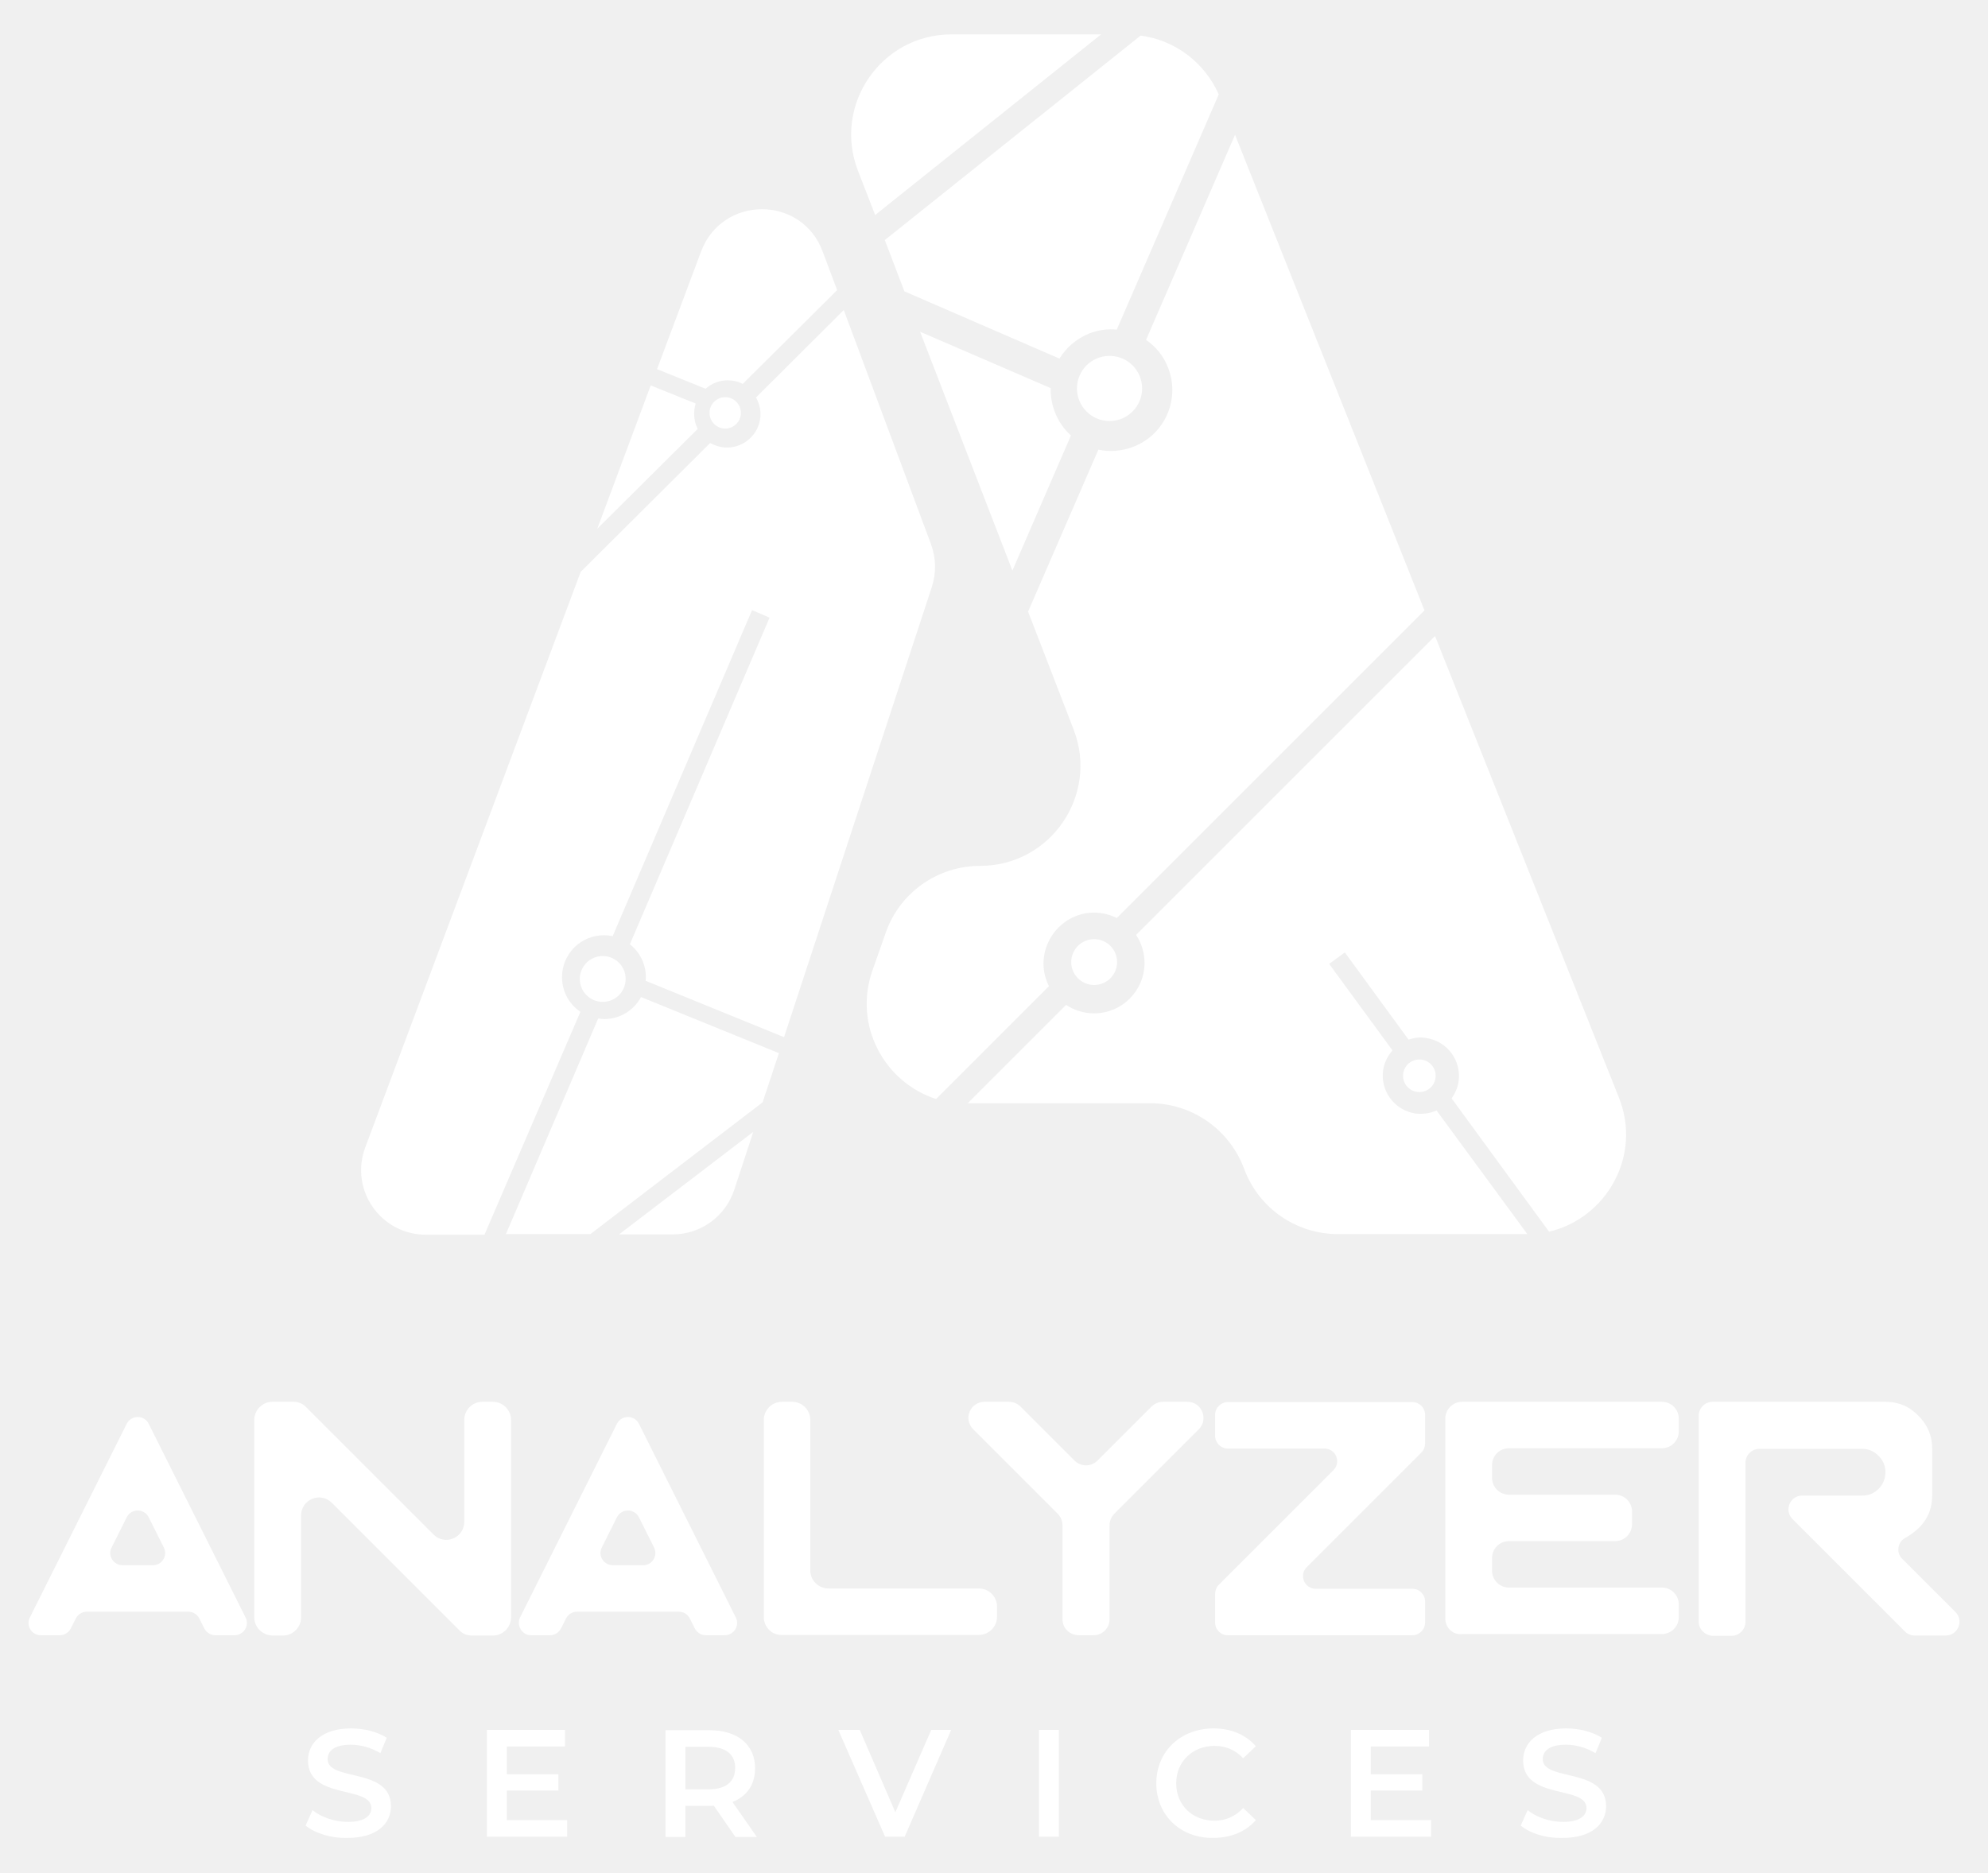
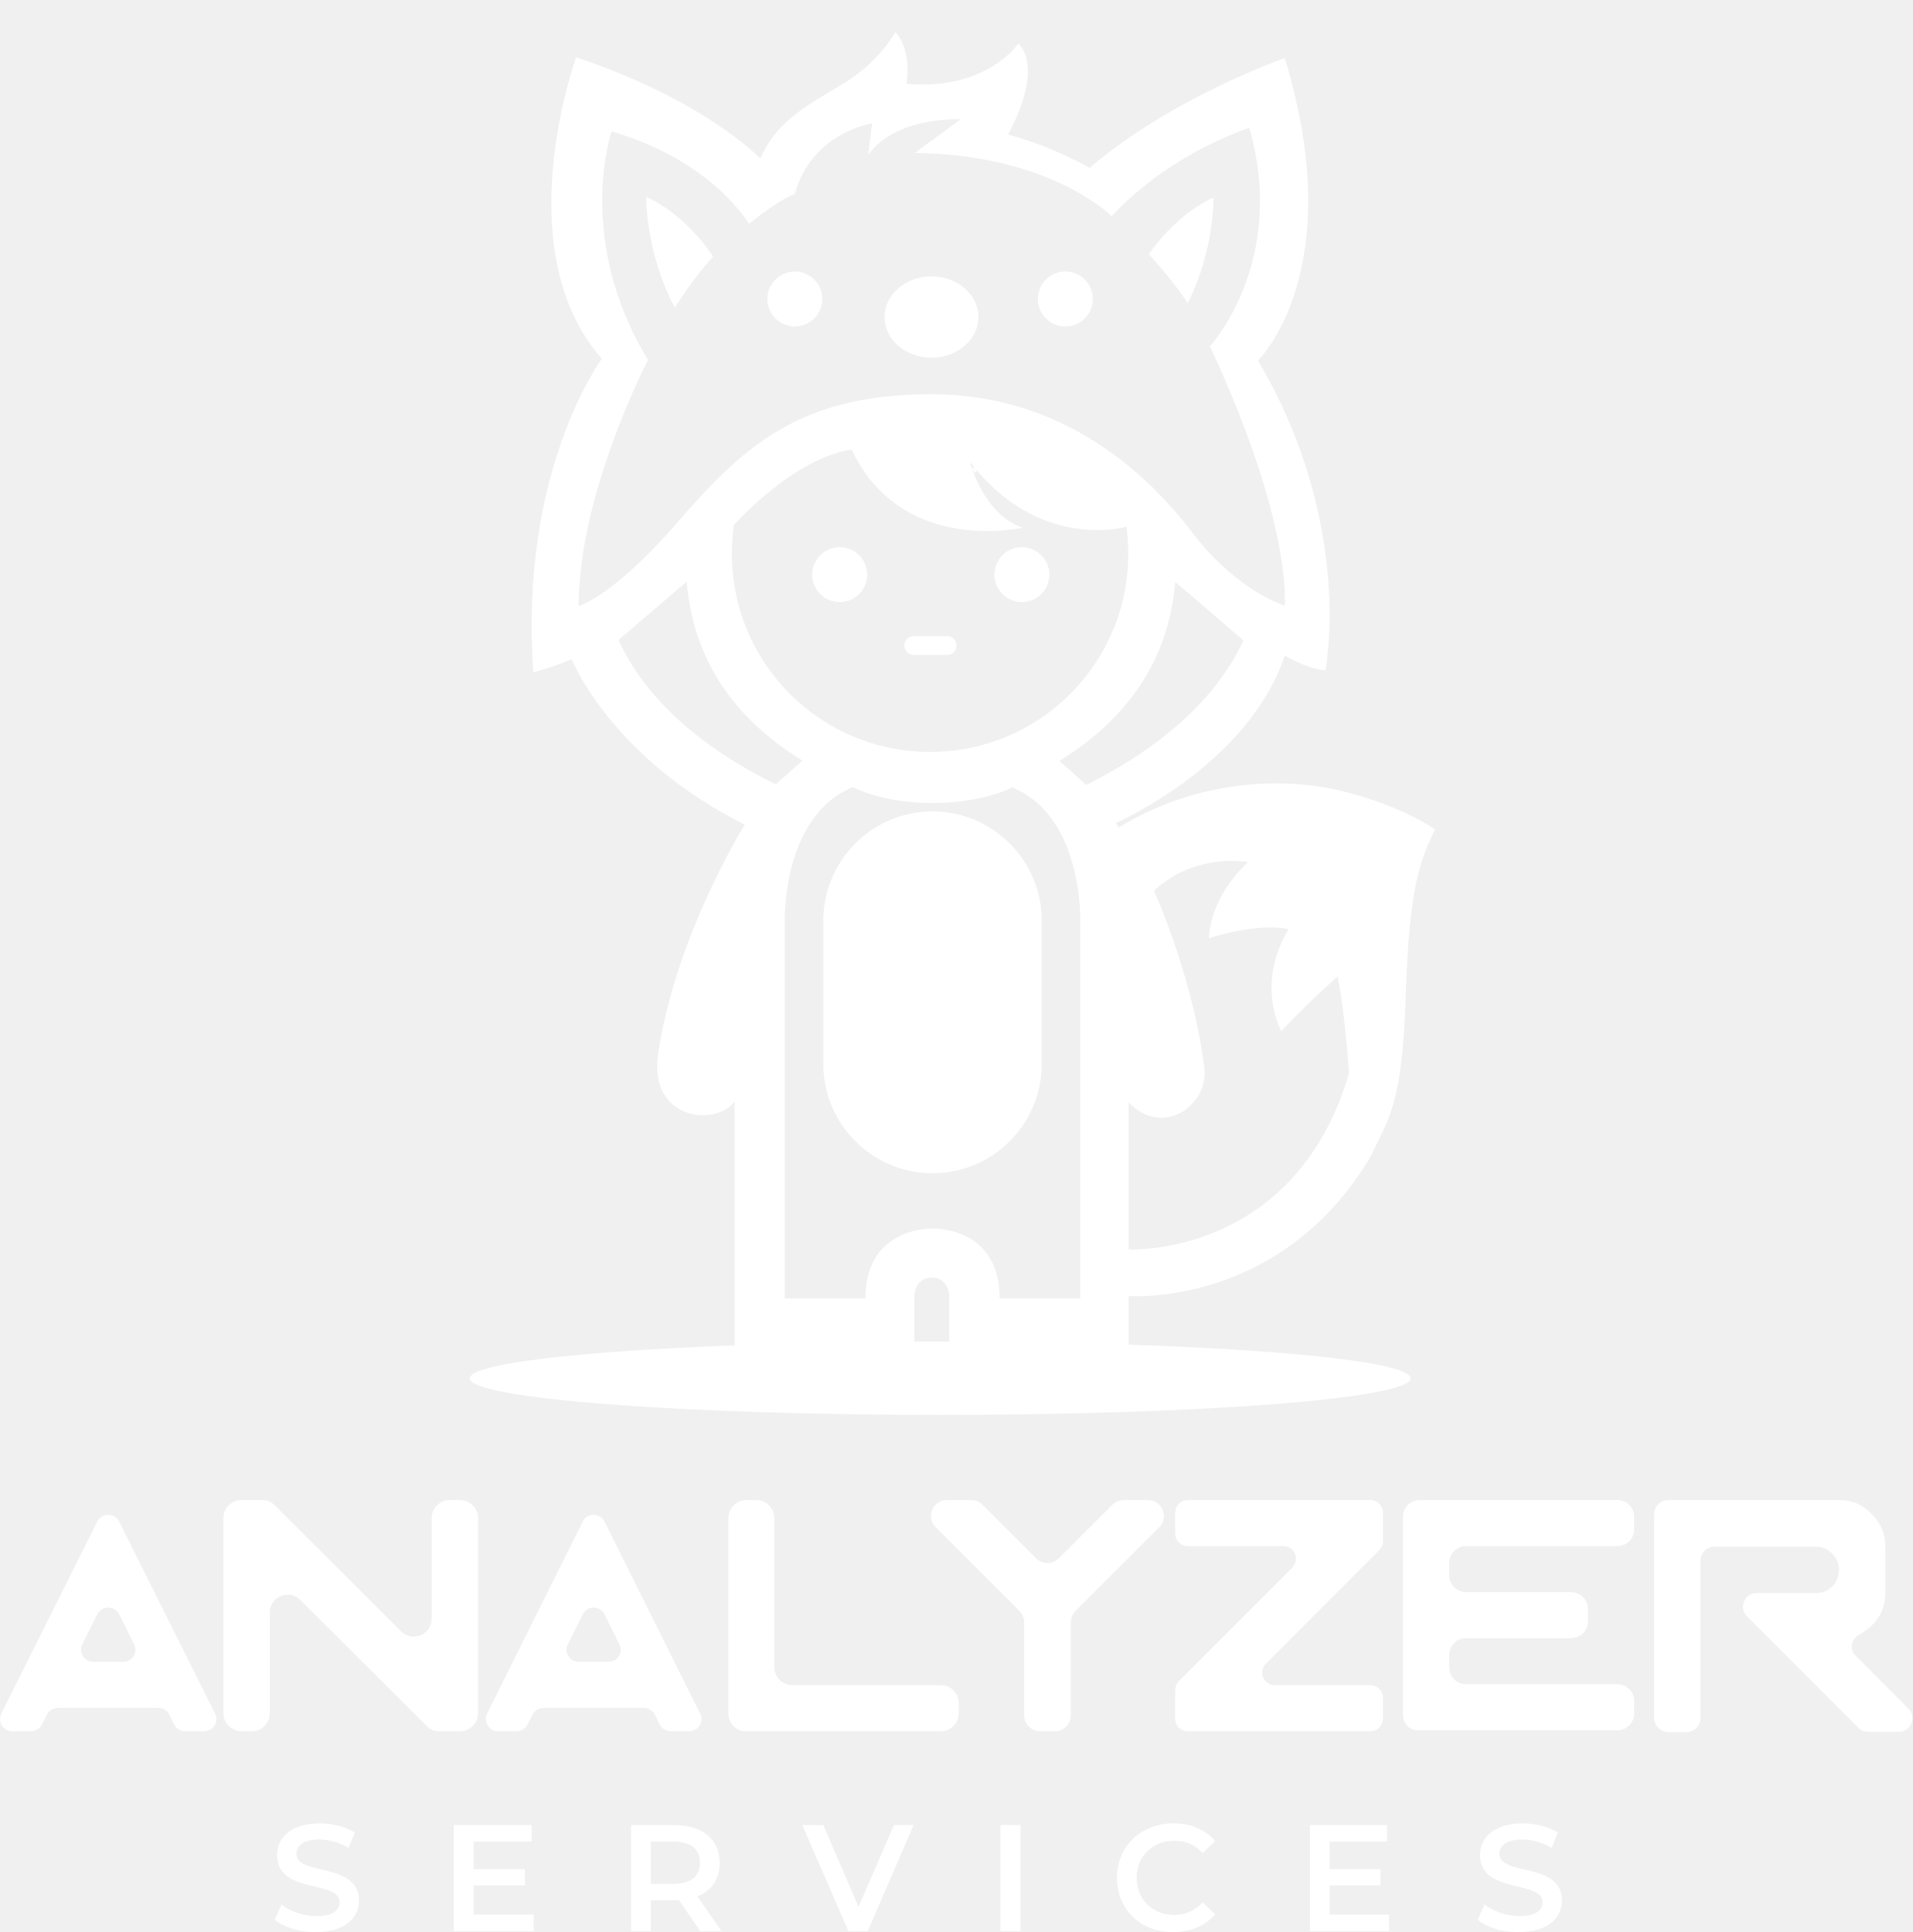
- <svg xmlns="http://www.w3.org/2000/svg" version="1.1" id="Capa_1" x="0px" y="0px" viewBox="0 0 659 621" style="enable-background:new 0 0 659 621;" xml:space="preserve">
-   <style type="text/css">
- 	.st0{fill:#FFFFFF;}
- </style>
-   <g>
-     <g>
-       <path class="st0" d="M84.3,536.3v-65.5c0-3.3,2.7-6,6-6h7c1.6,0,3.1,0.6,4.2,1.8l42.2,42.2c3.8,3.8,10.2,1.1,10.2-4.2v-33.8    c0-3.3,2.7-6,6-6h3.5c3.3,0,6,2.7,6,6v65.5c0,3.3-2.7,6-6,6h-7c-1.6,0-3.1-0.6-4.2-1.8L110,498.3c-3.8-3.8-10.2-1.1-10.2,4.2v33.8    c0,3.3-2.7,6-6,6h-3.5C87,542.2,84.3,539.6,84.3,536.3z" />
-       <path class="st0" d="M253.2,536.2v-65.4c0-3.3,2.7-6,6-6h3.4c3.3,0,6,2.7,6,6v49.9c0,3.3,2.7,6,6,6h49.9c3.3,0,6,2.7,6,6v3.4    c0,3.3-2.7,6-6,6h-65.4C255.9,542.2,253.2,539.5,253.2,536.2z" />
-       <path class="st0" d="M352.2,536.9v-31.2c0-1.4-0.6-2.8-1.6-3.8l-28-28c-3.4-3.4-1-9.1,3.8-9.1h8.1c1.4,0,2.8,0.6,3.8,1.6    l17.9,17.9c2.1,2.1,5.5,2.1,7.6,0l17.9-17.9c1-1,2.4-1.6,3.8-1.6h8.1c4.8,0,7.1,5.8,3.8,9.1l-28,28c-1,1-1.6,2.4-1.6,3.8v31.2    c0,3-2.4,5.3-5.3,5.3h-4.8C354.6,542.2,352.2,539.9,352.2,536.9z" />
-       <path class="st0" d="M402.8,538v-9.5c0-1.1,0.4-2.2,1.2-3l38-38c2.7-2.7,0.8-7.2-3-7.2h-32c-2.3,0-4.2-1.9-4.2-4.2v-7    c0-2.3,1.9-4.2,4.2-4.2h61.2c2.3,0,4.2,1.9,4.2,4.2v9.5c0,1.1-0.4,2.2-1.2,3l-38,38c-2.7,2.7-0.8,7.2,3,7.2h32    c2.3,0,4.2,1.9,4.2,4.2v7c0,2.3-1.9,4.2-4.2,4.2H407C404.7,542.2,402.8,540.4,402.8,538z" />
-       <path class="st0" d="M479.1,536.6v-66.2c0-3.1,2.5-5.6,5.6-5.6h66.2c3.1,0,5.6,2.5,5.6,5.6v4.2c0,3.1-2.5,5.6-5.6,5.6h-50.7    c-3.1,0-5.6,2.5-5.6,5.6v4.2c0,3.1,2.5,5.6,5.6,5.6h35.2c3.1,0,5.6,2.5,5.6,5.6v4.2c0,3.1-2.5,5.6-5.6,5.6h-35.2    c-3.1,0-5.6,2.5-5.6,5.6v4.2c0,3.1,2.5,5.6,5.6,5.6h50.7c3.1,0,5.6,2.5,5.6,5.6v4.2c0,3.1-2.5,5.6-5.6,5.6h-66.2    C481.6,542.2,479.1,539.7,479.1,536.6z" />
-       <path class="st0" d="M563.1,537.7v-68.3c0-2.5,2.1-4.6,4.6-4.6H625c4.3,0,7.9,1.5,10.9,4.6c3.1,3.1,4.6,6.7,4.6,10.9v15.5    c0,4.4-1.5,8-4.6,11c-1.3,1.2-2.7,2.2-4.1,3c-2.7,1.3-3.4,4.9-1.3,7l17.7,17.7c2.9,2.9,0.8,7.8-3.2,7.8h-10.3    c-1.2,0-2.4-0.5-3.2-1.3l-37.3-37.3c-2.9-2.9-0.8-7.8,3.2-7.8h19.9c2.1,0,3.9-0.7,5.4-2.2c1.5-1.5,2.3-3.4,2.3-5.6    c0-2.1-0.8-3.9-2.3-5.4c-1.5-1.5-3.3-2.3-5.4-2.3h-34.1c-2.5,0-4.6,2.1-4.6,4.6v52.8c0,2.5-2.1,4.6-4.6,4.6h-6.3    C565.1,542.2,563.1,540.2,563.1,537.7z" />
-       <path class="st0" d="M172.4,536.3l32.1-64.2c1.5-3,5.8-3,7.3,0l32.1,64.2c1.4,2.7-0.6,5.9-3.7,5.9H234c-1.6,0-3-0.9-3.7-2.3    l-1.6-3.2c-0.7-1.4-2.1-2.3-3.7-2.3h-33.7c-1.6,0-3,0.9-3.7,2.3l-1.6,3.2c-0.7,1.4-2.1,2.3-3.7,2.3h-6.3    C173.1,542.2,171.1,539,172.4,536.3z M216.8,513.1l-5-10c-1.5-3-5.8-3-7.3,0l-5,10c-1.4,2.7,0.6,5.9,3.7,5.9h10    C216.2,519,218.2,515.8,216.8,513.1z" />
-       <path class="st0" d="M9.9,536.3L42,472.1c1.5-3,5.8-3,7.3,0l32.1,64.2c1.4,2.7-0.6,5.9-3.7,5.9h-6.3c-1.6,0-3-0.9-3.7-2.3    l-1.6-3.2c-0.7-1.4-2.1-2.3-3.7-2.3H28.8c-1.6,0-3,0.9-3.7,2.3l-1.6,3.2c-0.7,1.4-2.1,2.3-3.7,2.3h-6.3    C10.5,542.2,8.5,539,9.9,536.3z M54.3,513.1l-5-10c-1.5-3-5.8-3-7.3,0l-5,10c-1.4,2.7,0.6,5.9,3.7,5.9h10    C53.7,519,55.7,515.8,54.3,513.1z" />
-     </g>
-     <g>
-       <g>
-         <path class="st0" d="M101.3,605.3l2.3-5.1c2.8,2.3,7.3,3.9,11.7,3.9c5.5,0,7.8-2,7.8-4.6c0-7.6-21-2.6-21-15.8     c0-5.7,4.6-10.6,14.3-10.6c4.2,0,8.7,1.1,11.8,3.1l-2.1,5.1c-3.2-1.9-6.7-2.8-9.8-2.8c-5.5,0-7.7,2.1-7.7,4.8     c0,7.5,21,2.6,21,15.6c0,5.7-4.6,10.5-14.3,10.5C109.8,609.6,104.3,607.8,101.3,605.3z" />
-         <path class="st0" d="M188,603.5v5.5h-26.6v-35.4h25.9v5.5H168v9.2h17.1v5.4H168v9.8H188z" />
-         <path class="st0" d="M243.8,609.1l-7.2-10.4c-0.5,0.1-0.9,0.1-1.4,0.1h-8v10.3h-6.6v-35.4h14.6c9.3,0,15.1,4.8,15.1,12.6     c0,5.4-2.7,9.3-7.5,11.2l8.1,11.6H243.8z M234.9,579.2h-7.7v14.1h7.7c5.8,0,8.8-2.6,8.8-7.1C243.7,581.8,240.7,579.2,234.9,579.2     z" />
-         <path class="st0" d="M315.3,573.6l-15.4,35.4h-6.5l-15.5-35.4h7.1l11.8,27.3l11.9-27.3H315.3z" />
-         <path class="st0" d="M344.4,573.6h6.6v35.4h-6.6V573.6z" />
-         <path class="st0" d="M383.3,591.3c0-10.6,8.1-18.2,19-18.2c5.8,0,10.7,2.1,14,5.9l-4.2,4c-2.6-2.8-5.8-4.1-9.5-4.1     c-7.3,0-12.7,5.2-12.7,12.4s5.3,12.4,12.7,12.4c3.7,0,6.9-1.4,9.5-4.2l4.2,4c-3.3,3.8-8.2,5.9-14.1,5.9     C391.4,609.6,383.3,601.9,383.3,591.3z" />
-         <path class="st0" d="M474.4,603.5v5.5h-26.6v-35.4h25.9v5.5h-19.3v9.2h17.1v5.4h-17.1v9.8H474.4z" />
-         <path class="st0" d="M504.1,605.3l2.3-5.1c2.8,2.3,7.3,3.9,11.7,3.9c5.5,0,7.8-2,7.8-4.6c0-7.6-21-2.6-21-15.8     c0-5.7,4.6-10.6,14.3-10.6c4.2,0,8.7,1.1,11.8,3.1l-2.1,5.1c-3.2-1.9-6.7-2.8-9.8-2.8c-5.5,0-7.7,2.1-7.7,4.8     c0,7.5,21,2.6,21,15.6c0,5.7-4.6,10.5-14.3,10.5C512.5,609.6,507,607.8,504.1,605.3z" />
-       </g>
-     </g>
-     <g>
-       <g>
-         <g>
-           <path class="st0" d="M290.1,71.3L365,11.4h-49.6c-23.3,0-39.4,23.4-31,45.2L290.1,71.3z" />
-           <path class="st0" d="M293.3,79.6l6.5,17l51.4,22.3c2.2-3.6,5.6-6.6,9.8-8.3c3-1.2,6.2-1.6,9.2-1.3L404,31.3      c-4.7-10.6-14.5-18-25.9-19.5L293.3,79.6z" />
-           <path class="st0" d="M200.3,337.9c-0.7,0-1.3-0.1-2-0.2l-30.6,71.5h28l57.1-43.7l5.4-16.3l-45.7-18.6      C210.1,335,205.5,337.9,200.3,337.9z" />
-           <path class="st0" d="M362.7,302.6c2.7,0,5.3,0.7,7.5,1.8l102-102L409.4,44.7l-29.5,68c3.2,2.2,5.8,5.3,7.3,9.2      c4.1,10.4-1,22.1-11.4,26.2c-3.9,1.5-7.9,1.8-11.7,1l-23.3,53.7l15.1,39.1c8.4,21.7-7.6,45.2-31,45.2h0      c-14.1,0-26.7,8.9-31.3,22.2l-4.4,12.5c-6.4,18.2,4,37.1,21.1,42.6l37.4-37.4c-1.1-2.3-1.8-4.8-1.8-7.5      C346,310.1,353.5,302.6,362.7,302.6z" />
-           <path class="st0" d="M349.7,136.7c-1-2.6-1.5-5.4-1.4-8L305,110l30.6,79.2l19.4-44.8C352.7,142.3,350.9,139.8,349.7,136.7z" />
-           <path class="st0" d="M205.2,409.3h17.8c9.3,0,17.5-6,20.4-14.8l6.3-19.2L205.2,409.3z" />
-           <path class="st0" d="M476.2,368.2c-2.2,1-4.6,1.3-7.1,1c-6.9-1.1-11.6-7.5-10.6-14.4c0.4-2.5,1.5-4.7,3.1-6.5l-21-28.7l5.2-3.8      l21.1,28.9c1.9-0.6,3.9-0.9,6-0.5c6.9,1.1,11.6,7.5,10.6,14.4c-0.3,2.1-1.2,4-2.3,5.6l32.3,44.2c19.1-4.5,30.9-25.3,23.1-44.6      l-60.9-152.9L376.6,310c1.8,2.7,2.8,5.9,2.8,9.3c0,9.2-7.5,16.7-16.7,16.7c-3.4,0-6.6-1-9.3-2.8l-32.6,32.6h60.4      c13.7,0,26,8.4,31,21.2l0.4,1c4.9,12.8,17.2,21.2,31,21.2h62.3c0.1,0,0.2,0,0.4,0L476.2,368.2z" />
-           <path class="st0" d="M192.4,335.5c-3.7-2.5-6.1-6.7-6.1-11.5c0-7.7,6.2-13.9,13.9-13.9c1,0,1.9,0.1,2.9,0.3l46.2-108.1l5.8,2.5      l-46.3,108.3c3.2,2.5,5.3,6.5,5.3,10.9c0,0.4,0,0.8-0.1,1.2l45.9,18.7l49-149.3c1.5-4.6,1.4-9.6-0.3-14.2l-28.9-77.6l-29.1,29      c0.9,1.6,1.5,3.5,1.5,5.5c0,6.1-5,11.1-11.1,11.1c-2,0-3.9-0.6-5.6-1.5l-42.9,42.7l-71.4,190.8c-5.3,14.1,5.1,29,20.1,29h19.4      L192.4,335.5z" />
-           <path class="st0" d="M230.1,137.2c0-1.2,0.2-2.3,0.5-3.4l-14.9-6L198,175.3l33.3-33.1C230.5,140.7,230.1,139,230.1,137.2z" />
-           <path class="st0" d="M233.9,128.9c1.9-1.7,4.5-2.8,7.3-2.8c1.8,0,3.5,0.4,5,1.2l31.3-31.1l-4.8-12.8c-6.9-18.7-33.3-18.7-40.3,0      l-14.6,39L233.9,128.9z" />
+ <svg xmlns="http://www.w3.org/2000/svg" width="2200" height="2223" overflow="hidden">
+   <defs>
+     <clipPath id="clip0">
+       <rect x="1100" y="42" width="2200" height="2223" />
+     </clipPath>
+     <clipPath id="clip1">
+       <rect x="1591" y="41" width="1218" height="1673" />
+     </clipPath>
+     <clipPath id="clip2">
+       <rect x="1591" y="41" width="1218" height="1673" />
+     </clipPath>
+     <clipPath id="clip3">
+       <rect x="1591" y="41" width="1218" height="1673" />
+     </clipPath>
+   </defs>
+   <g clip-path="url(#clip0)" transform="translate(-1100 -42)">
+     <g clip-path="url(#clip1)">
+       <g clip-path="url(#clip2)">
+         <g clip-path="url(#clip3)">
+           <path d="M2398.4 1589.2 2398.4 1533.2C2398.4 1533.2 2573.6 1547.2 2677.2 1372 2696.8 1329.6 2713.2 1314.8 2717.2 1187.6 2721.2 1060.4 2734.4 1030.8 2750.8 996.4 2750.8 996.4 2715.2 970 2644.8 952.4 2574.4 934.8 2474.4 940 2386.8 994.4L2384 988.8C2384 988.8 2535.6 922.8 2578 796.4 2578 796.4 2605.2 812.4 2624.8 813.2 2624.8 813.2 2658.4 645.2 2547.2 456.8 2547.2 456.8 2653.2 354.8 2578 108.8 2578 108.8 2447.6 154.4 2353.6 235.2 2353.6 235.2 2312 210.8 2259.6 196.8 2259.6 196.8 2302 124 2271.6 92 2271.6 92 2235.2 146.8 2142.8 138.4 2142.8 138.4 2150 100.8 2130 78.8 2130 78.8 2113.2 111.2 2073.6 136 2034 160.8 1994 178.8 1974.8 224.4 1974.8 224.4 1910 156.8 1762.8 108 1762.8 108 1682 329.6 1792.4 454.8 1792.4 454.8 1696.8 583.2 1713.6 815.6 1713.6 815.6 1739.2 808.8 1757.6 800.4 1757.6 800.4 1802.8 914 1956.8 990.8 1956.8 990.8 1876.4 1119.6 1856.8 1256.8 1847.6 1330.8 1922.8 1338.4 1945.2 1309.6L1945.2 1590C1764.8 1596.8 1640.4 1611.2 1640.4 1628 1640.4 1651.2 1882.8 1670 2181.6 1670 2480.4 1670 2722.8 1651.2 2722.8 1628 2722.8 1610.4 2589.2 1595.6 2398.4 1589.2ZM2398.4 1310.4C2438.4 1352 2490.8 1312.8 2485.6 1270.8 2474.8 1185.6 2444 1104.8 2427.6 1066.8 2476 1022 2535.6 1034 2535.6 1034 2490 1077.2 2490.8 1121.2 2490.8 1121.2L2490.4 1121.2 2490.8 1122.4 2490.8 1121.6C2552 1102.4 2582.4 1111.2 2582.4 1111.2 2544 1174.8 2574 1228.4 2574 1228.4 2607.2 1193.2 2638.8 1165.6 2638.8 1165.6 2640 1172.4 2641.6 1180 2642.8 1188 2647.2 1218 2650.4 1254.4 2652 1276.8 2589.6 1489.6 2398.4 1479.6 2398.4 1479.6L2398.4 1310.4ZM1770.4 680.4C1786.8 572 1841.2 464.4 1845.2 456.8L1845.6 456.4C1760.8 316.8 1803.6 193.2 1803.6 193.2 1920.4 227.2 1961.6 299.6 1961.6 299.6 1999.6 269.2 2014.4 265.2 2014.4 265.2 2033.6 194.4 2103.2 184 2103.2 184L2098.8 220.4C2130 175.6 2205.2 179.2 2205.2 179.2 2199.6 183.2 2152.4 218 2152.4 218 2295.2 219.6 2365.2 278.4 2377.2 289.2 2377.6 289.6 2378.4 290.4 2378.8 290.8 2448.4 216.4 2537.2 189.2 2537.2 189.2 2581.6 343.2 2492 440.4 2492 440.4 2543.6 551.6 2564.4 629.2 2572.8 677.2 2580 719.2 2578 738.8 2578 738.8 2578 738.8 2524 723.2 2472 655.2 2420 586.8 2322.8 495.6 2171.2 495.6 2020 495.6 1955.2 555.6 1879.6 642.8 1804 730 1765.6 739.2 1765.6 739.2 1765.6 720 1767.6 700 1770.4 680.4ZM2216 573.6C2296 677.6 2396 648 2396 648 2397.2 658.4 2398 668.4 2398 679.2 2398 805.2 2296 907.2 2170 907.2 2044 907.2 1942 805.2 1942 679.2 1942 667.6 1942.8 656.4 1944.4 645.6 1995.6 592 2036 572 2058.8 564.4 2072.4 559.6 2080 559.6 2080 559.6 2103.2 609.2 2140.4 633.2 2176 644.4 2227.6 660.4 2276.4 649.2 2276.4 649.2 2232 634 2216.8 577.2 2216 573.6ZM1811.6 778.4C1837.6 756 1863.6 734 1890 711.2 1897.6 802 1944.8 868.8 2023.2 917.2 2011.6 927.6 2002 936 1992.4 944.4 1904 901.2 1840.8 843.2 1811.6 778.4ZM2191.6 1585.6C2188.4 1585.6 2184.8 1585.6 2181.6 1585.6 2171.6 1585.6 2162 1585.6 2152 1585.6L2152 1532.8C2152 1532.8 2152.4 1512 2172 1512 2191.2 1512 2192 1532.4 2192 1532.4L2192 1585.6ZM2342.8 1104.8 2342.8 1536 2250 1536C2250 1457.6 2182 1455.6 2173.6 1455.6L2172.8 1455.6C2172.4 1455.6 2095.6 1453.2 2095.6 1536L2002.8 1536 2002.8 1104.8C2002.8 1104.8 1998 982 2081.2 947.6 2081.2 947.6 2114 966 2172.8 966 2191.6 966 2208 964 2221.2 961.6 2249.2 956.4 2264.4 948 2264.4 948 2347.6 982 2342.8 1104.8 2342.8 1104.8ZM2318.8 917.6C2397.2 868.8 2444.4 802 2452 711.6 2478.4 734 2504.4 756.4 2530.4 778.8 2501.2 843.2 2438 901.2 2349.6 945.2 2340 936.4 2330.4 927.6 2318.8 917.6Z" fill="#FFFFFF" />
+           <path d="M2172.8 975.6C2103.6 975.6 2047.2 1032 2047.2 1101.2L2047.2 1266.4C2047.2 1335.6 2103.6 1392 2172.8 1392 2242 1392 2298.4 1335.6 2298.4 1266.4L2298.4 1101.2C2298.4 1032 2242 975.6 2172.8 975.6Z" fill="#FFFFFF" />
+           <path d="M2218.4 580.8 2221.2 586.4C2222 585.6 2222.8 584.8 2224 583.6 2222.8 582.4 2221.6 580.8 2220.4 579.6 2219.6 580 2218.8 580.4 2218.4 580.8Z" fill="#FFFFFF" />
+           <path d="M2097.6 703.2C2097.6 720.652 2083.45 734.8 2066 734.8 2048.55 734.8 2034.4 720.652 2034.4 703.2 2034.4 685.748 2048.55 671.6 2066 671.6 2083.45 671.6 2097.6 685.748 2097.6 703.2Z" fill="#FFFFFF" />
+           <path d="M2307.2 703.2C2307.2 720.652 2293.05 734.8 2275.6 734.8 2258.15 734.8 2244 720.652 2244 703.2 2244 685.748 2258.15 671.6 2275.6 671.6 2293.05 671.6 2307.2 685.748 2307.2 703.2Z" fill="#FFFFFF" />
+           <path d="M2189.6 774 2151.2 774C2145.2 774 2140.4 778.8 2140.4 784.8 2140.4 790.8 2145.2 795.6 2151.2 795.6L2189.6 795.6C2195.6 795.6 2200.4 790.8 2200.4 784.8 2200.4 778.8 2195.6 774 2189.6 774Z" fill="#FFFFFF" />
+           <path d="M2046 386C2046 403.452 2031.85 417.6 2014.4 417.6 1996.95 417.6 1982.8 403.452 1982.8 386 1982.8 368.548 1996.95 354.4 2014.4 354.4 2031.85 354.4 2046 368.548 2046 386Z" fill="#FFFFFF" />
+           <path d="M2357.2 386C2357.2 403.452 2343.05 417.6 2325.6 417.6 2308.15 417.6 2294 403.452 2294 386 2294 368.548 2308.15 354.4 2325.6 354.4 2343.05 354.4 2357.2 368.548 2357.2 386Z" fill="#FFFFFF" />
+           <path d="M2225.6 406.8C2225.6 432.647 2201.42 453.6 2171.6 453.6 2141.78 453.6 2117.6 432.647 2117.6 406.8 2117.6 380.953 2141.78 360 2171.6 360 2201.42 360 2225.6 380.953 2225.6 406.8Z" fill="#FFFFFF" />
+           <path d="M2496 269.2C2456.8 287.6 2430.8 321.2 2421.6 334.4 2441.6 356.4 2456 375.2 2466.4 390.8 2497.6 328.8 2496 269.2 2496 269.2Z" fill="#FFFFFF" />
+           <path d="M1920.4 337.2C1914 327.2 1886.8 288.8 1843.6 268.4 1843.6 268.4 1842 331.6 1876.4 396 1891.6 371.6 1906.8 352.4 1920.4 337.2Z" fill="#FFFFFF" />
        </g>
      </g>
    </g>
-     <g>
-       <circle class="st0" cx="199.8" cy="324.6" r="7.6" />
-       <circle class="st0" cx="362.7" cy="319" r="7.6" />
-       <circle class="st0" cx="367.8" cy="128.8" r="10.8" />
-       <circle class="st0" cx="240.4" cy="136.9" r="5.2" />
-       <circle class="st0" cx="470.5" cy="356.7" r="5.4" />
-     </g>
+     <path d="M1357 2013.41 1357 1788.59C1357 1777.27 1366.3 1768 1377.66 1768L1401.76 1768C1407.27 1768 1412.43 1770.06 1416.22 1774.18L1561.51 1919.02C1574.6 1932.06 1596.63 1922.8 1596.63 1904.6L1596.63 1788.59C1596.63 1777.27 1605.93 1768 1617.29 1768L1629.34 1768C1640.7 1768 1650 1777.27 1650 1788.59L1650 2013.41C1650 2024.73 1640.7 2034 1629.34 2034L1605.24 2034C1599.73 2034 1594.57 2031.94 1590.78 2027.82L1445.49 1882.98C1432.4 1869.94 1410.37 1879.21 1410.37 1897.4L1410.37 2013.41C1410.37 2024.73 1401.07 2034 1389.71 2034L1377.66 2034C1366.3 2033.66 1357 2024.73 1357 2013.41Z" fill="#FFFFFF" fill-rule="evenodd" />
+     <path d="M1938 2013.69 1938 1788.65C1938 1777.29 1947.26 1768 1958.57 1768L1970.23 1768C1981.54 1768 1990.79 1777.29 1990.79 1788.65L1990.79 1960.35C1990.79 1971.71 2000.05 1981 2011.36 1981L2182.43 1981C2193.74 1981 2203 1990.29 2203 2001.65L2203 2013.34C2203 2024.7 2193.74 2033.99 2182.43 2033.99L1958.23 2033.99C1947.26 2034.33 1938 2025.04 1938 2013.69Z" fill="#FFFFFF" fill-rule="evenodd" />
+     <path d="M2278.26 2015.79 2278.26 1908.56C2278.26 1903.75 2276.19 1898.94 2272.76 1895.5L2176.48 1799.27C2164.79 1787.59 2173.04 1768 2189.55 1768L2217.4 1768C2222.21 1768 2227.02 1770.06 2230.46 1773.5L2292.01 1835.02C2299.23 1842.23 2310.92 1842.23 2318.14 1835.02L2379.69 1773.5C2383.13 1770.06 2387.94 1768 2392.76 1768L2420.61 1768C2437.11 1768 2445.02 1787.93 2433.67 1799.27L2337.4 1895.5C2333.96 1898.94 2331.9 1903.75 2331.9 1908.56L2331.9 2015.79C2331.9 2026.1 2323.64 2034 2313.67 2034L2297.17 2034C2286.51 2034 2278.26 2026.1 2278.26 2015.79Z" fill="#FFFFFF" fill-rule="evenodd" />
+     <path d="M2452 2019.55 2452 1986.86C2452 1983.07 2453.37 1979.29 2456.12 1976.53L2586.61 1845.77C2595.88 1836.48 2589.36 1820.99 2576.31 1820.99L2466.42 1820.99C2458.52 1820.99 2452 1814.46 2452 1806.54L2452 1782.45C2452 1774.54 2458.52 1768 2466.42 1768L2676.58 1768C2684.48 1768 2691 1774.54 2691 1782.45L2691 1815.14C2691 1818.93 2689.63 1822.71 2686.88 1825.47L2556.39 1956.23C2547.12 1965.52 2553.64 1981.01 2566.69 1981.01L2676.58 1981.01C2684.48 1981.01 2691 1987.54 2691 1995.46L2691 2019.55C2691 2027.46 2684.48 2034 2676.58 2034L2466.42 2034C2458.52 2034 2452 2027.81 2452 2019.55Z" fill="#FFFFFF" fill-rule="evenodd" />
+     <path d="M2714 2014.97 2714 1787.26C2714 1776.6 2722.59 1768 2733.25 1768L2960.75 1768C2971.41 1768 2980 1776.6 2980 1787.26L2980 1801.71C2980 1812.37 2971.41 1820.97 2960.75 1820.97L2786.51 1820.97C2775.86 1820.97 2767.27 1829.57 2767.27 1840.23L2767.27 1854.68C2767.27 1865.34 2775.86 1873.94 2786.51 1873.94L2907.49 1873.94C2918.14 1873.94 2926.73 1882.54 2926.73 1893.2L2926.73 1907.65C2926.73 1918.31 2918.14 1926.91 2907.49 1926.91L2786.51 1926.91C2775.86 1926.91 2767.27 1935.51 2767.27 1946.18L2767.27 1960.62C2767.27 1971.29 2775.86 1979.88 2786.51 1979.88L2960.75 1979.88C2971.41 1979.88 2980 1988.48 2980 1999.15L2980 2013.59C2980 2024.26 2971.41 2032.86 2960.75 2032.86L2733.25 2032.86C2722.59 2034.23 2714 2025.63 2714 2014.97Z" fill="#FFFFFF" fill-rule="evenodd" />
+     <path d="M3003 2018.83 3003 1783.83C3003 1775.23 3010.21 1768 3018.8 1768L3215.66 1768C3230.43 1768 3242.8 1773.16 3253.11 1783.83 3263.76 1794.49 3268.91 1806.88 3268.91 1821.33L3268.91 1874.66C3268.91 1889.8 3263.76 1902.19 3253.11 1912.51 3248.64 1916.64 3243.83 1920.08 3239.02 1922.83 3229.74 1927.31 3227.34 1939.69 3234.55 1946.92L3295.36 2007.82C3305.33 2017.8 3298.11 2034.66 3284.37 2034.66L3248.98 2034.66C3244.86 2034.66 3240.74 2032.94 3237.99 2030.18L3109.85 1901.84C3099.88 1891.87 3107.1 1875.01 3120.84 1875.01L3189.21 1875.01C3196.42 1875.01 3202.6 1872.6 3207.76 1867.44 3212.91 1862.28 3215.66 1855.74 3215.66 1848.17 3215.66 1840.94 3212.91 1834.75 3207.76 1829.59 3202.6 1824.43 3196.42 1821.68 3189.21 1821.68L3072.05 1821.68C3063.47 1821.68 3056.25 1828.9 3056.25 1837.5L3056.25 2019.17C3056.25 2027.77 3049.04 2035 3040.45 2035L3018.8 2035C3009.87 2034.31 3003 2027.43 3003 2018.83Z" fill="#FFFFFF" fill-rule="evenodd" />
+     <path d="M1660.39 2013.69 1770.4 1792.74C1775.55 1782.42 1790.28 1782.42 1795.42 1792.74L1905.44 2013.69C1910.24 2022.99 1903.38 2034 1892.76 2034L1871.51 2034C1866.03 2034 1861.23 2030.9 1858.83 2026.08L1853.35 2015.07C1850.95 2010.25 1846.15 2007.16 1840.66 2007.16L1725.16 2007.16C1719.68 2007.16 1714.88 2010.25 1712.48 2015.07L1707 2026.08C1704.6 2030.9 1699.8 2034 1694.32 2034L1672.73 2034C1662.79 2034 1655.93 2022.99 1660.39 2013.69ZM1812.56 1933.85 1795.42 1899.43C1790.28 1889.11 1775.55 1889.11 1770.4 1899.43L1753.27 1933.85C1748.47 1943.14 1755.32 1954.16 1765.95 1954.16L1800.22 1954.16C1810.5 1954.16 1817.36 1943.14 1812.56 1933.85Z" fill="#FFFFFF" fill-rule="evenodd" />
+     <path d="M1101.57 2013.69 1211.95 1792.74C1217.11 1782.42 1231.9 1782.42 1237.05 1792.74L1347.44 2013.69C1352.25 2022.99 1345.37 2034 1334.71 2034L1313.05 2034C1307.55 2034 1302.73 2030.9 1300.33 2026.08L1294.82 2015.07C1292.42 2010.25 1287.6 2007.16 1282.1 2007.16L1166.56 2007.16C1161.06 2007.16 1156.24 2010.25 1153.84 2015.07L1148.33 2026.08C1145.93 2030.9 1141.11 2034 1135.61 2034L1113.95 2034C1103.63 2034 1096.75 2022.99 1101.57 2013.69ZM1254.25 1933.85 1237.05 1899.43C1231.9 1889.11 1217.11 1889.11 1211.95 1899.43L1194.76 1933.85C1189.94 1943.14 1196.82 1954.16 1207.48 1954.16L1241.87 1954.16C1252.18 1954.16 1259.06 1943.14 1254.25 1933.85Z" fill="#FFFFFF" fill-rule="evenodd" />
+     <path d="M1416 2250.84 1423.88 2233.28C1433.48 2241.2 1448.9 2246.7 1463.99 2246.7 1482.84 2246.7 1490.72 2239.82 1490.72 2230.87 1490.72 2204.71 1418.74 2221.92 1418.74 2176.49 1418.74 2156.87 1434.51 2140 1467.76 2140 1482.15 2140 1497.58 2143.79 1508.2 2150.67L1501 2168.22C1490.04 2161.69 1478.04 2158.59 1467.41 2158.59 1448.56 2158.59 1441.02 2165.82 1441.02 2175.11 1441.02 2200.93 1513 2184.06 1513 2228.81 1513 2248.43 1497.23 2264.95 1463.99 2264.95 1445.13 2265.64 1426.28 2259.44 1416 2250.84Z" fill="#FFFFFF" fill-rule="evenodd" />
+     <path d="M1714 2245.05 1714 2264 1622 2264 1622 2142 1711.58 2142 1711.58 2160.96 1644.83 2160.96 1644.83 2192.66 1703.97 2192.66 1703.97 2211.27 1644.83 2211.27 1644.83 2245.05 1714 2245.05Z" fill="#FFFFFF" fill-rule="evenodd" />
+     <path d="M1905.63 2264 1880.92 2228.16C1879.2 2228.5 1877.83 2228.5 1876.11 2228.5L1848.65 2228.5 1848.65 2264 1826 2264 1826 2142 1876.11 2142C1908.03 2142 1927.94 2158.54 1927.94 2185.42 1927.94 2204.03 1918.67 2217.47 1902.2 2224.02L1930 2264 1905.63 2264ZM1875.08 2160.96 1848.65 2160.96 1848.65 2209.55 1875.08 2209.55C1894.99 2209.55 1905.29 2200.59 1905.29 2185.08 1905.29 2169.92 1894.99 2160.96 1875.08 2160.96Z" fill="#FFFFFF" fill-rule="evenodd" />
+     <path d="M2151 2142 2098.29 2264 2076.05 2264 2023 2142 2047.3 2142 2087.68 2236.08 2128.41 2142 2151 2142Z" fill="#FFFFFF" fill-rule="evenodd" />
+     <path d="M2251 2142 2274 2142 2274 2264 2251 2264 2251 2142Z" fill="#FFFFFF" fill-rule="evenodd" />
+     <path d="M2385 2202.67C2385 2166.17 2412.74 2140 2450.06 2140 2469.92 2140 2486.7 2147.23 2498 2160.31L2483.62 2174.09C2474.72 2164.45 2463.76 2159.97 2451.09 2159.97 2426.09 2159.97 2407.6 2177.87 2407.6 2202.67 2407.6 2227.46 2425.75 2245.36 2451.09 2245.36 2463.76 2245.36 2474.72 2240.54 2483.62 2230.9L2498 2244.67C2486.7 2257.76 2469.92 2264.99 2449.72 2264.99 2412.74 2265.68 2385 2239.16 2385 2202.67Z" fill="#FFFFFF" fill-rule="evenodd" />
+     <path d="M2698 2245.05 2698 2264 2607 2264 2607 2142 2695.61 2142 2695.61 2160.96 2629.58 2160.96 2629.58 2192.66 2688.08 2192.66 2688.08 2211.27 2629.58 2211.27 2629.58 2245.05 2698 2245.05Z" fill="#FFFFFF" fill-rule="evenodd" />
+     <path d="M2800 2250.84 2807.88 2233.28C2817.48 2241.2 2832.9 2246.7 2847.99 2246.7 2866.84 2246.7 2874.72 2239.82 2874.72 2230.87 2874.72 2204.71 2802.74 2221.92 2802.74 2176.49 2802.74 2156.87 2818.51 2140 2851.76 2140 2866.15 2140 2881.58 2143.79 2892.2 2150.67L2885 2168.22C2874.04 2161.69 2862.04 2158.59 2851.41 2158.59 2832.56 2158.59 2825.02 2165.82 2825.02 2175.11 2825.02 2200.93 2897 2184.06 2897 2228.81 2897 2248.43 2881.23 2264.95 2847.99 2264.95 2828.79 2265.64 2809.94 2259.44 2800 2250.84Z" fill="#FFFFFF" fill-rule="evenodd" />
  </g>
</svg>
